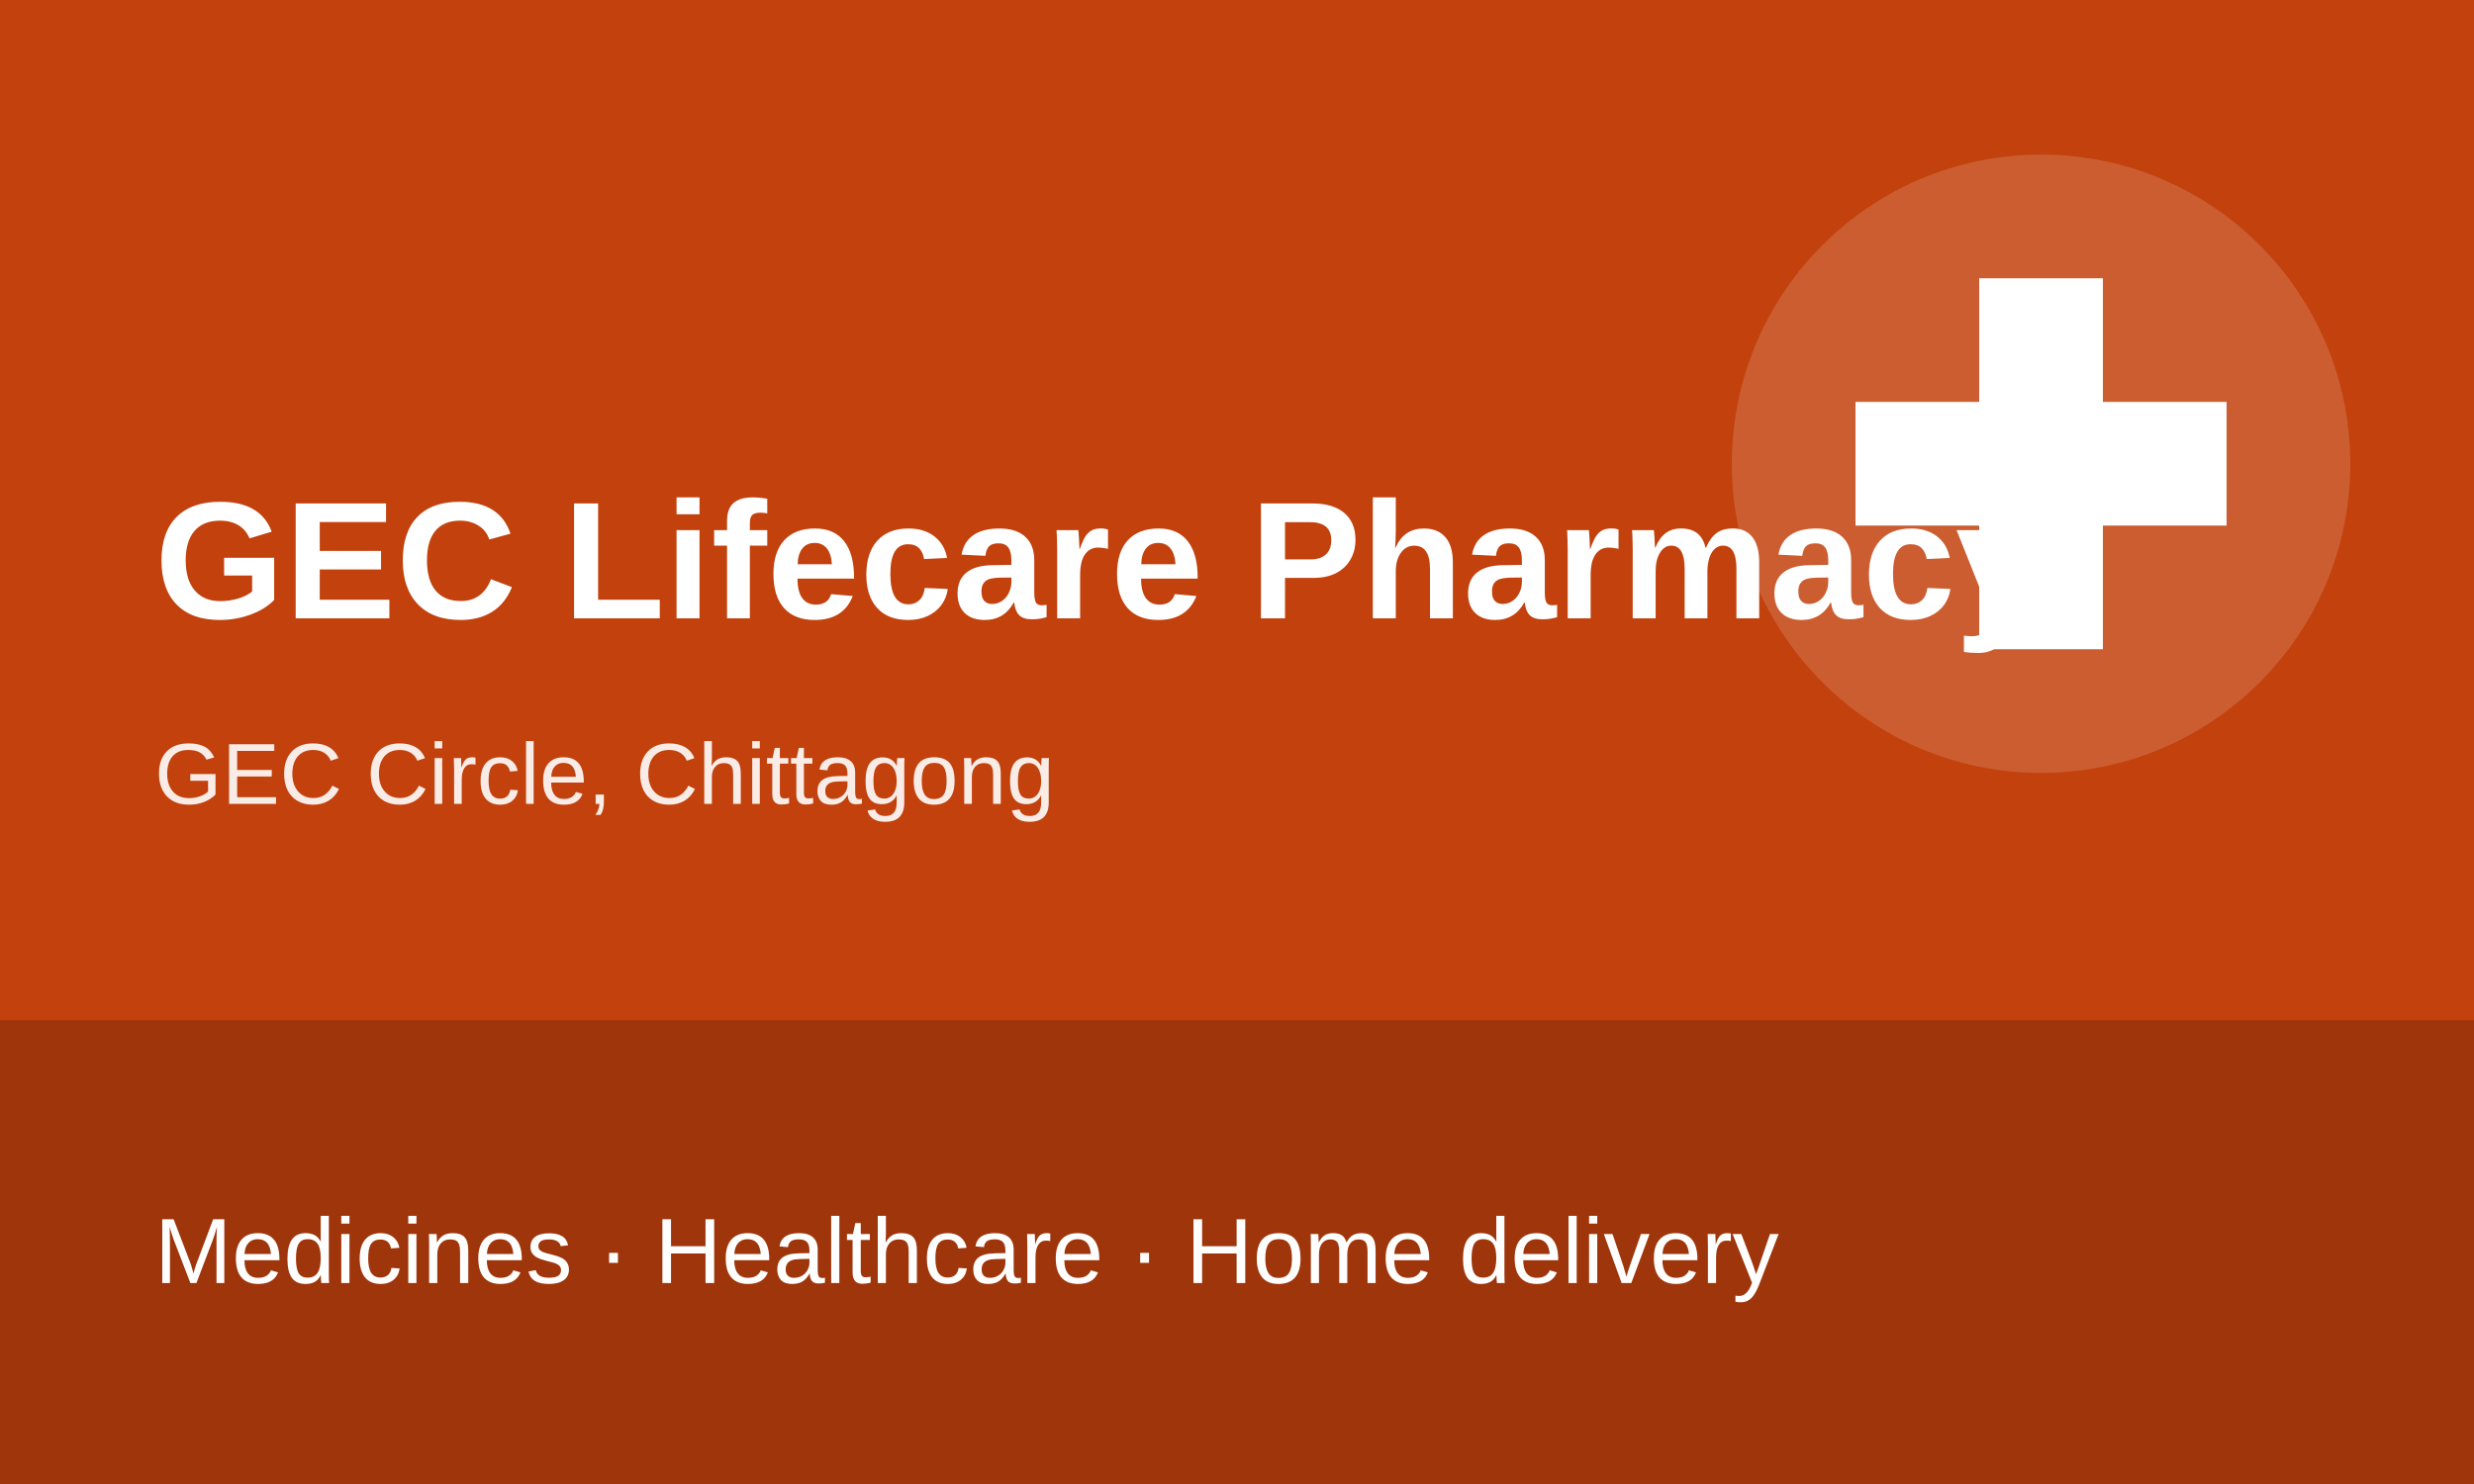
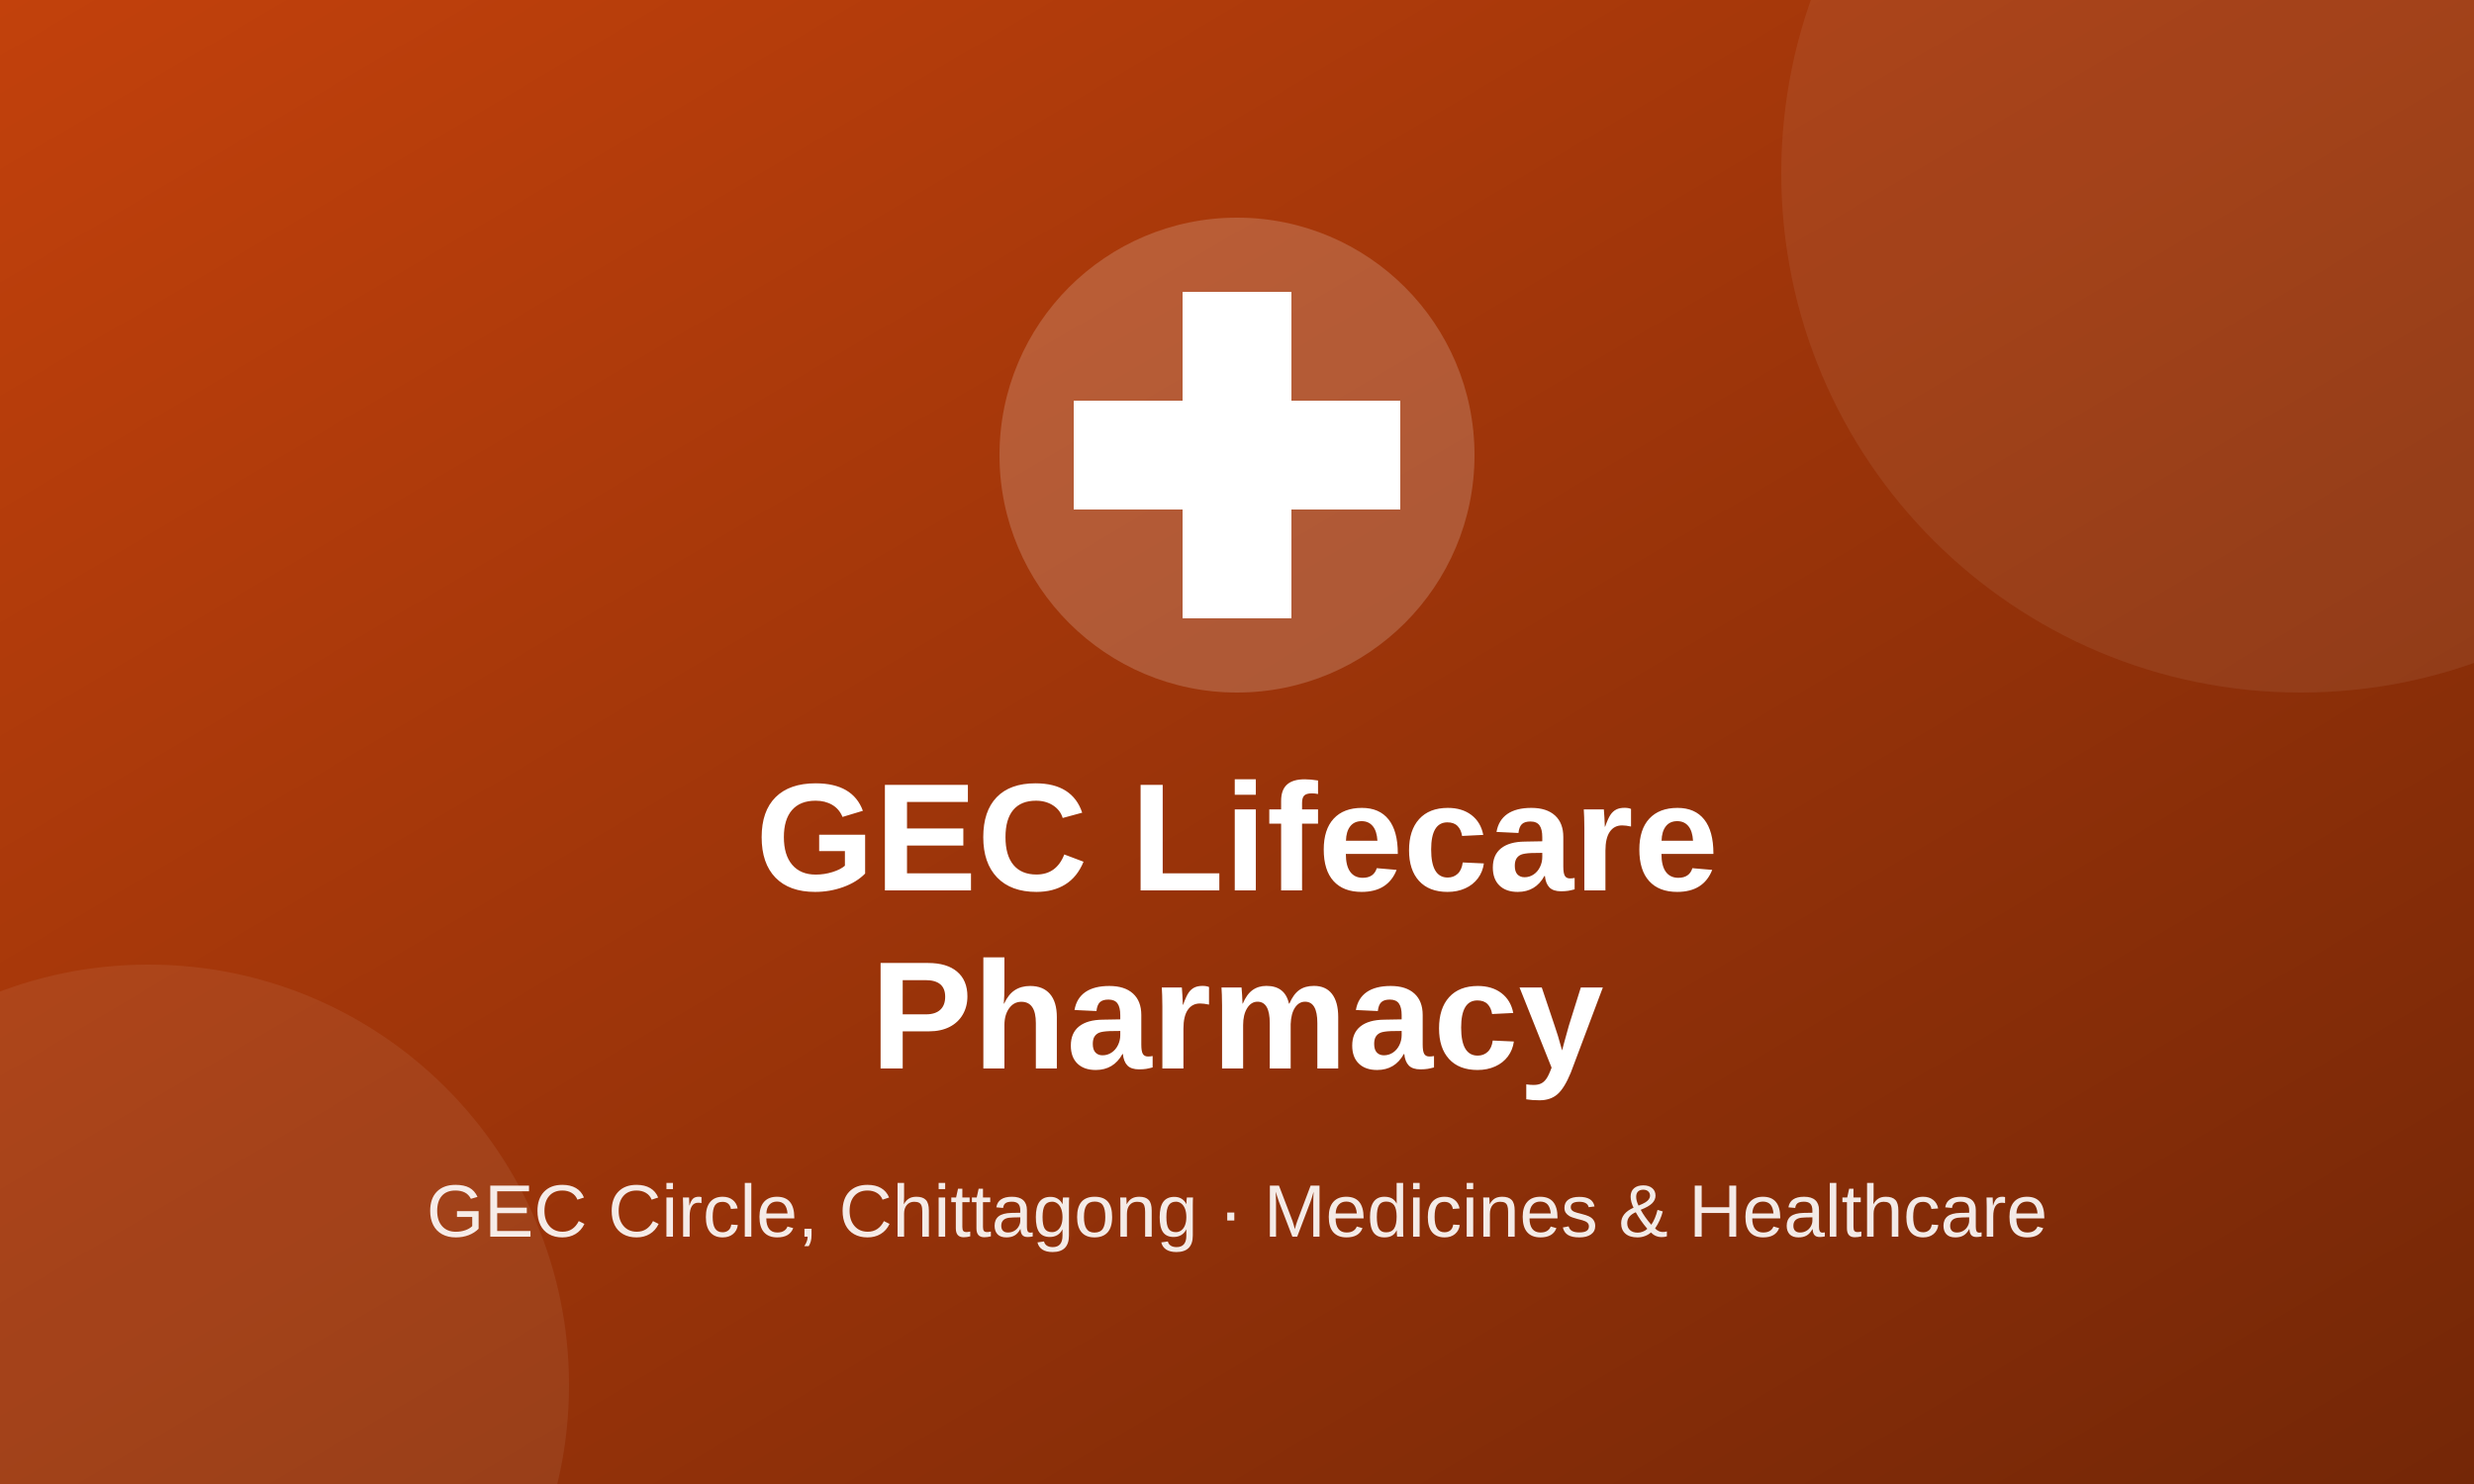
- <svg xmlns="http://www.w3.org/2000/svg" width="800" height="480" viewBox="0 0 800 480">
-   <rect width="800" height="480" fill="#c2410c" />
-   <rect y="330" width="800" height="150" fill="#000" opacity=".18" />
-   <circle cx="660" cy="150" r="100" fill="#fff" opacity=".15" />
-   <path d="M640 90h40v40h40v40h-40v40h-40v-40h-40v-40h40z" fill="#fff" />
-   <text x="50" y="200" font-family="Arial,Helvetica,sans-serif" font-size="54" font-weight="bold" fill="#fff">GEC Lifecare Pharmacy</text>
-   <text x="50" y="260" font-family="Arial,Helvetica,sans-serif" font-size="28" fill="#fff" opacity=".9">GEC Circle, Chittagong</text>
-   <text x="50" y="415" font-family="Arial,Helvetica,sans-serif" font-size="30" fill="#fff">Medicines · Healthcare · Home delivery</text>
+ <svg xmlns="http://www.w3.org/2000/svg" width="1000" height="600" viewBox="0 0 1000 600">
+   <defs>
+     <linearGradient id="g" x1="0" y1="0" x2="1" y2="1">
+       <stop offset="0" stop-color="#c2410c" />
+       <stop offset="1" stop-color="#742707" />
+     </linearGradient>
+   </defs>
+   <rect width="1000" height="600" fill="url(#g)" />
+   <circle cx="930" cy="70" r="210" fill="#fff" opacity=".07" />
+   <circle cx="60" cy="560" r="170" fill="#fff" opacity=".07" />
+   <circle cx="500" cy="184" r="96" fill="#fff" opacity=".18" />
+   <path d="M478 118h44v44h44v44h-44v44h-44v-44h-44v-44h44z" fill="#fff" />
+   <text x="500" y="360" text-anchor="middle" font-size="62" font-weight="800" fill="#fff" font-family="Segoe UI,Arial,Helvetica,sans-serif">GEC Lifecare</text>
+   <text x="500" y="432" text-anchor="middle" font-size="62" font-weight="800" fill="#fff" font-family="Segoe UI,Arial,Helvetica,sans-serif">Pharmacy</text>
+   <text x="500" y="500" text-anchor="middle" font-size="30" fill="#fff" opacity=".9" font-family="Segoe UI,Arial,Helvetica,sans-serif">GEC Circle, Chittagong · Medicines &amp; Healthcare</text>
</svg>
